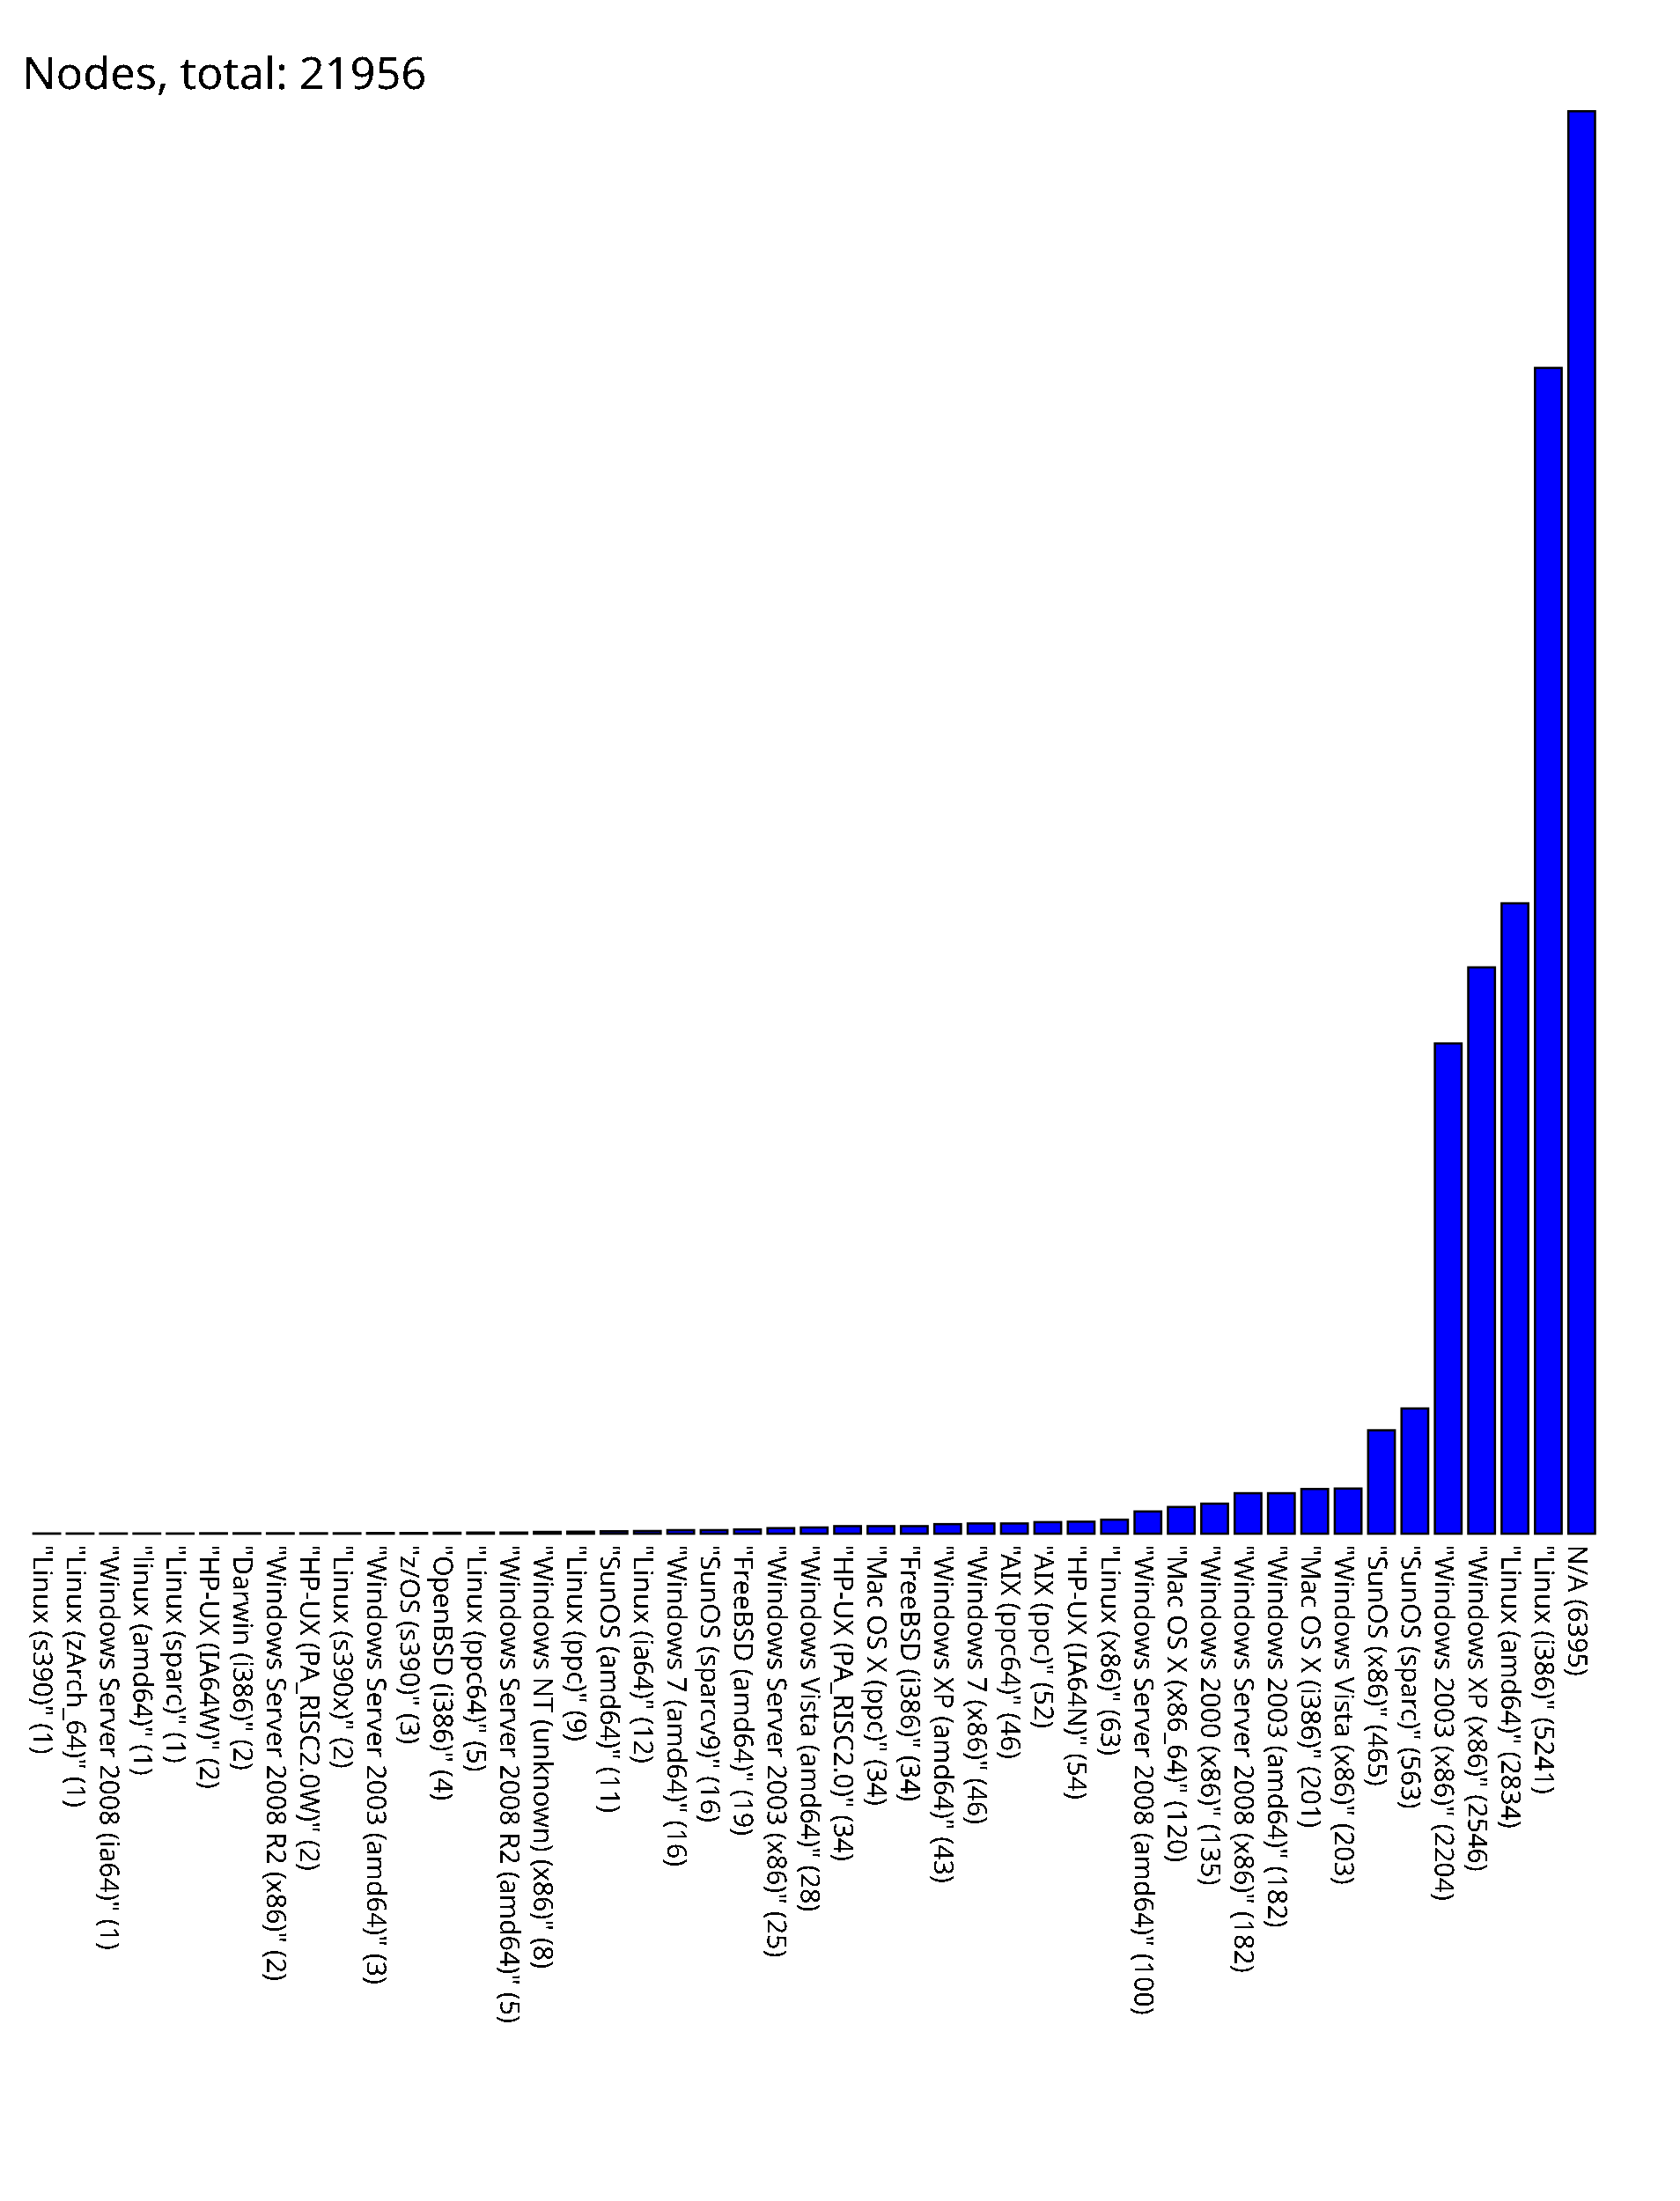
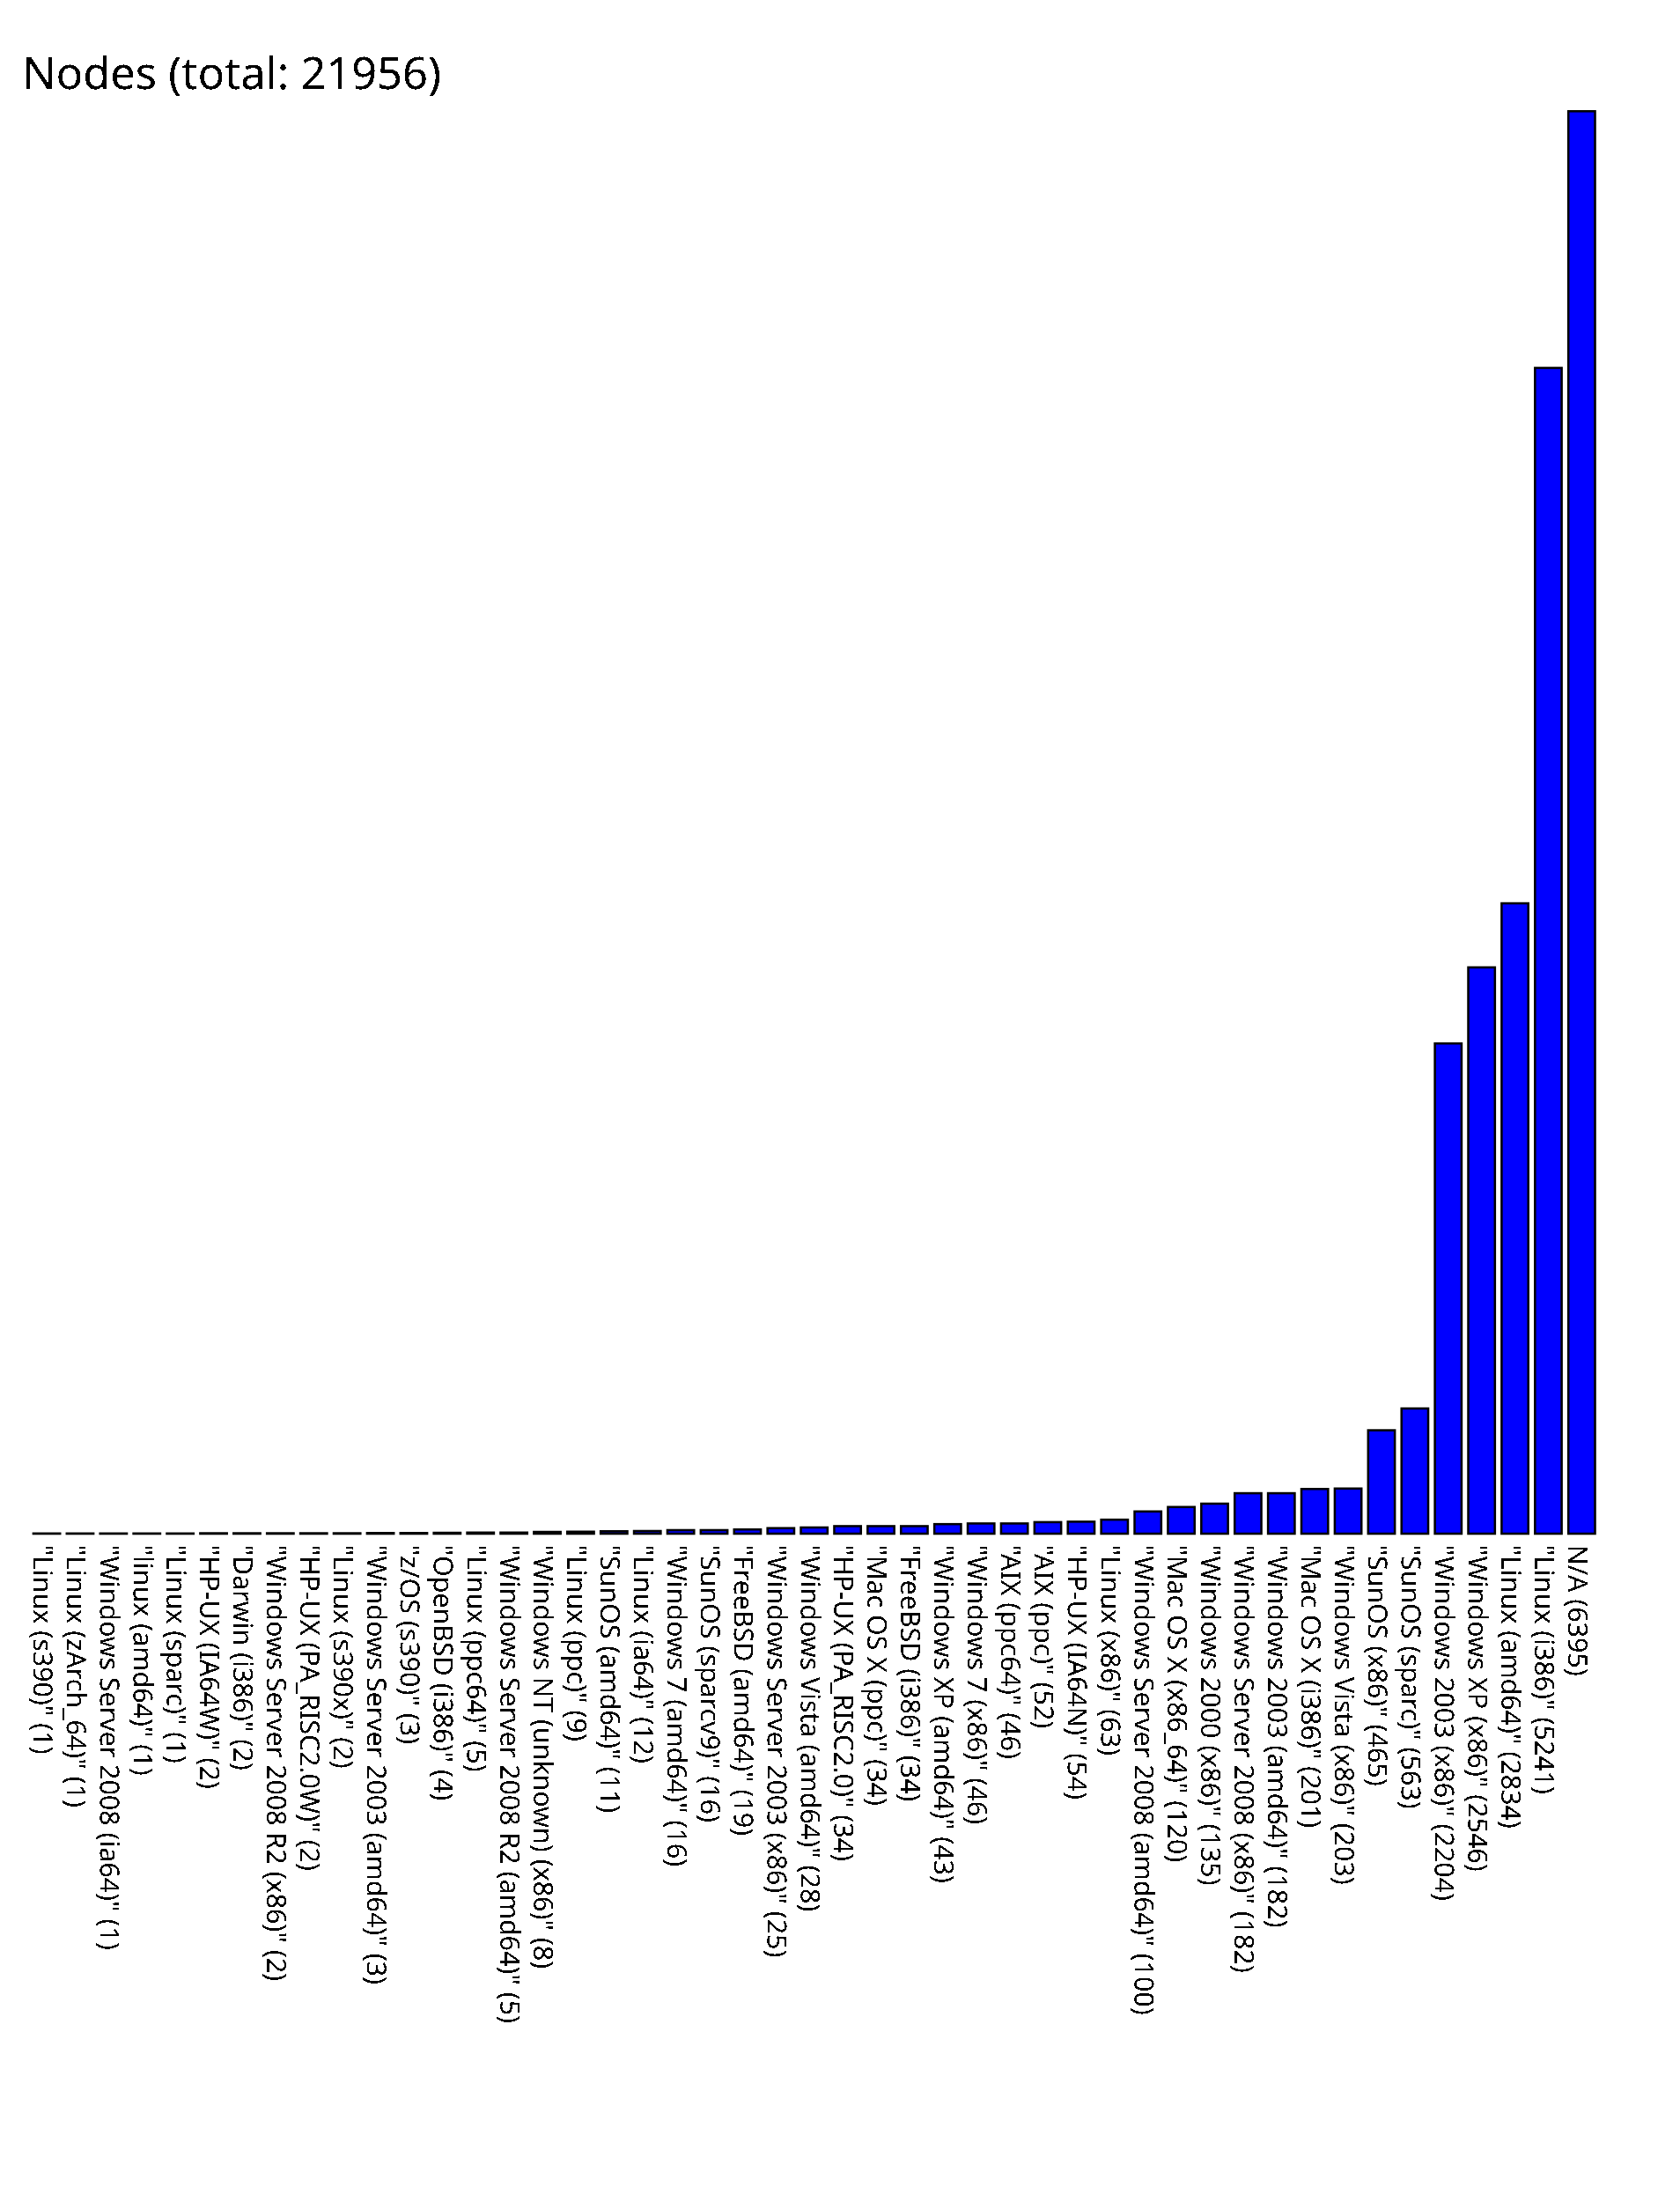
<svg xmlns="http://www.w3.org/2000/svg" version="1.1" preserveAspectRatio="none" viewBox="0 0 755 989.5">
  <rect fill="blue" height="0.1" stroke="black" width="12" x="15" y="689.4" />
  <text x="15" y="694.5" font-family="Tahoma" font-size="12" transform="rotate(90 15,694.5)" text-rendering="optimizeSpeed" fill="#000000;">"Linux (s390)" (1)</text>
  <rect fill="blue" height="0.1" stroke="black" width="12" x="30" y="689.4" />
  <text x="30" y="694.5" font-family="Tahoma" font-size="12" transform="rotate(90 30,694.5)" text-rendering="optimizeSpeed" fill="#000000;">"Linux (zArch_64)" (1)</text>
  <rect fill="blue" height="0.1" stroke="black" width="12" x="45" y="689.4" />
  <text x="45" y="694.5" font-family="Tahoma" font-size="12" transform="rotate(90 45,694.5)" text-rendering="optimizeSpeed" fill="#000000;">"Windows Server 2008 (ia64)" (1)</text>
  <rect fill="blue" height="0.1" stroke="black" width="12" x="60" y="689.4" />
  <text x="60" y="694.5" font-family="Tahoma" font-size="12" transform="rotate(90 60,694.5)" text-rendering="optimizeSpeed" fill="#000000;">"linux (amd64)" (1)</text>
  <rect fill="blue" height="0.1" stroke="black" width="12" x="75" y="689.4" />
  <text x="75" y="694.5" font-family="Tahoma" font-size="12" transform="rotate(90 75,694.5)" text-rendering="optimizeSpeed" fill="#000000;">"Linux (sparc)" (1)</text>
  <rect fill="blue" height="0.2" stroke="black" width="12" x="90" y="689.3" />
  <text x="90" y="694.5" font-family="Tahoma" font-size="12" transform="rotate(90 90,694.5)" text-rendering="optimizeSpeed" fill="#000000;">"HP-UX (IA64W)" (2)</text>
  <rect fill="blue" height="0.2" stroke="black" width="12" x="105" y="689.3" />
  <text x="105" y="694.5" font-family="Tahoma" font-size="12" transform="rotate(90 105,694.5)" text-rendering="optimizeSpeed" fill="#000000;">"Darwin (i386)" (2)</text>
  <rect fill="blue" height="0.2" stroke="black" width="12" x="120" y="689.3" />
  <text x="120" y="694.5" font-family="Tahoma" font-size="12" transform="rotate(90 120,694.5)" text-rendering="optimizeSpeed" fill="#000000;">"Windows Server 2008 R2 (x86)" (2)</text>
  <rect fill="blue" height="0.2" stroke="black" width="12" x="135" y="689.3" />
  <text x="135" y="694.5" font-family="Tahoma" font-size="12" transform="rotate(90 135,694.5)" text-rendering="optimizeSpeed" fill="#000000;">"HP-UX (PA_RISC2.0W)" (2)</text>
  <rect fill="blue" height="0.2" stroke="black" width="12" x="150" y="689.3" />
  <text x="150" y="694.5" font-family="Tahoma" font-size="12" transform="rotate(90 150,694.5)" text-rendering="optimizeSpeed" fill="#000000;">"Linux (s390x)" (2)</text>
  <rect fill="blue" height="0.3" stroke="black" width="12" x="165" y="689.2" />
  <text x="165" y="694.5" font-family="Tahoma" font-size="12" transform="rotate(90 165,694.5)" text-rendering="optimizeSpeed" fill="#000000;">"Windows Server 2003 (amd64)" (3)</text>
  <rect fill="blue" height="0.3" stroke="black" width="12" x="180" y="689.2" />
  <text x="180" y="694.5" font-family="Tahoma" font-size="12" transform="rotate(90 180,694.5)" text-rendering="optimizeSpeed" fill="#000000;">"z/OS (s390)" (3)</text>
  <rect fill="blue" height="0.4" stroke="black" width="12" x="195" y="689.1" />
  <text x="195" y="694.5" font-family="Tahoma" font-size="12" transform="rotate(90 195,694.5)" text-rendering="optimizeSpeed" fill="#000000;">"OpenBSD (i386)" (4)</text>
  <rect fill="blue" height="0.5" stroke="black" width="12" x="210" y="689.0" />
  <text x="210" y="694.5" font-family="Tahoma" font-size="12" transform="rotate(90 210,694.5)" text-rendering="optimizeSpeed" fill="#000000;">"Linux (ppc64)" (5)</text>
  <rect fill="blue" height="0.5" stroke="black" width="12" x="225" y="689.0" />
  <text x="225" y="694.5" font-family="Tahoma" font-size="12" transform="rotate(90 225,694.5)" text-rendering="optimizeSpeed" fill="#000000;">"Windows Server 2008 R2 (amd64)" (5)</text>
  <rect fill="blue" height="0.8" stroke="black" width="12" x="240" y="688.7" />
  <text x="240" y="694.5" font-family="Tahoma" font-size="12" transform="rotate(90 240,694.5)" text-rendering="optimizeSpeed" fill="#000000;">"Windows NT (unknown) (x86)" (8)</text>
  <rect fill="blue" height="0.9" stroke="black" width="12" x="255" y="688.6" />
  <text x="255" y="694.5" font-family="Tahoma" font-size="12" transform="rotate(90 255,694.5)" text-rendering="optimizeSpeed" fill="#000000;">"Linux (ppc)" (9)</text>
  <rect fill="blue" height="1.1" stroke="black" width="12" x="270" y="688.4" />
  <text x="270" y="694.5" font-family="Tahoma" font-size="12" transform="rotate(90 270,694.5)" text-rendering="optimizeSpeed" fill="#000000;">"SunOS (amd64)" (11)</text>
  <rect fill="blue" height="1.2" stroke="black" width="12" x="285" y="688.3" />
  <text x="285" y="694.5" font-family="Tahoma" font-size="12" transform="rotate(90 285,694.5)" text-rendering="optimizeSpeed" fill="#000000;">"Linux (ia64)" (12)</text>
  <rect fill="blue" height="1.6" stroke="black" width="12" x="300" y="687.9" />
  <text x="300" y="694.5" font-family="Tahoma" font-size="12" transform="rotate(90 300,694.5)" text-rendering="optimizeSpeed" fill="#000000;">"Windows 7 (amd64)" (16)</text>
  <rect fill="blue" height="1.6" stroke="black" width="12" x="315" y="687.9" />
  <text x="315" y="694.5" font-family="Tahoma" font-size="12" transform="rotate(90 315,694.5)" text-rendering="optimizeSpeed" fill="#000000;">"SunOS (sparcv9)" (16)</text>
  <rect fill="blue" height="1.9" stroke="black" width="12" x="330" y="687.6" />
  <text x="330" y="694.5" font-family="Tahoma" font-size="12" transform="rotate(90 330,694.5)" text-rendering="optimizeSpeed" fill="#000000;">"FreeBSD (amd64)" (19)</text>
  <rect fill="blue" height="2.5" stroke="black" width="12" x="345" y="687.0" />
  <text x="345" y="694.5" font-family="Tahoma" font-size="12" transform="rotate(90 345,694.5)" text-rendering="optimizeSpeed" fill="#000000;">"Windows Server 2003 (x86)" (25)</text>
  <rect fill="blue" height="2.8" stroke="black" width="12" x="360" y="686.7" />
  <text x="360" y="694.5" font-family="Tahoma" font-size="12" transform="rotate(90 360,694.5)" text-rendering="optimizeSpeed" fill="#000000;">"Windows Vista (amd64)" (28)</text>
  <rect fill="blue" height="3.4" stroke="black" width="12" x="375" y="686.1" />
  <text x="375" y="694.5" font-family="Tahoma" font-size="12" transform="rotate(90 375,694.5)" text-rendering="optimizeSpeed" fill="#000000;">"HP-UX (PA_RISC2.0)" (34)</text>
  <rect fill="blue" height="3.4" stroke="black" width="12" x="390" y="686.1" />
  <text x="390" y="694.5" font-family="Tahoma" font-size="12" transform="rotate(90 390,694.5)" text-rendering="optimizeSpeed" fill="#000000;">"Mac OS X (ppc)" (34)</text>
  <rect fill="blue" height="3.4" stroke="black" width="12" x="405" y="686.1" />
  <text x="405" y="694.5" font-family="Tahoma" font-size="12" transform="rotate(90 405,694.5)" text-rendering="optimizeSpeed" fill="#000000;">"FreeBSD (i386)" (34)</text>
  <rect fill="blue" height="4.3" stroke="black" width="12" x="420" y="685.2" />
  <text x="420" y="694.5" font-family="Tahoma" font-size="12" transform="rotate(90 420,694.5)" text-rendering="optimizeSpeed" fill="#000000;">"Windows XP (amd64)" (43)</text>
  <rect fill="blue" height="4.6" stroke="black" width="12" x="435" y="684.9" />
  <text x="435" y="694.5" font-family="Tahoma" font-size="12" transform="rotate(90 435,694.5)" text-rendering="optimizeSpeed" fill="#000000;">"Windows 7 (x86)" (46)</text>
  <rect fill="blue" height="4.6" stroke="black" width="12" x="450" y="684.9" />
  <text x="450" y="694.5" font-family="Tahoma" font-size="12" transform="rotate(90 450,694.5)" text-rendering="optimizeSpeed" fill="#000000;">"AIX (ppc64)" (46)</text>
  <rect fill="blue" height="5.2" stroke="black" width="12" x="465" y="684.3" />
  <text x="465" y="694.5" font-family="Tahoma" font-size="12" transform="rotate(90 465,694.5)" text-rendering="optimizeSpeed" fill="#000000;">"AIX (ppc)" (52)</text>
  <rect fill="blue" height="5.4" stroke="black" width="12" x="480" y="684.1" />
  <text x="480" y="694.5" font-family="Tahoma" font-size="12" transform="rotate(90 480,694.5)" text-rendering="optimizeSpeed" fill="#000000;">"HP-UX (IA64N)" (54)</text>
  <rect fill="blue" height="6.3" stroke="black" width="12" x="495" y="683.2" />
  <text x="495" y="694.5" font-family="Tahoma" font-size="12" transform="rotate(90 495,694.5)" text-rendering="optimizeSpeed" fill="#000000;">"Linux (x86)" (63)</text>
  <rect fill="blue" height="10" stroke="black" width="12" x="510" y="679.5" />
  <text x="510" y="694.5" font-family="Tahoma" font-size="12" transform="rotate(90 510,694.5)" text-rendering="optimizeSpeed" fill="#000000;">"Windows Server 2008 (amd64)" (100)</text>
  <rect fill="blue" height="12" stroke="black" width="12" x="525" y="677.5" />
  <text x="525" y="694.5" font-family="Tahoma" font-size="12" transform="rotate(90 525,694.5)" text-rendering="optimizeSpeed" fill="#000000;">"Mac OS X (x86_64)" (120)</text>
  <rect fill="blue" height="13.5" stroke="black" width="12" x="540" y="676.0" />
  <text x="540" y="694.5" font-family="Tahoma" font-size="12" transform="rotate(90 540,694.5)" text-rendering="optimizeSpeed" fill="#000000;">"Windows 2000 (x86)" (135)</text>
  <rect fill="blue" height="18.2" stroke="black" width="12" x="555" y="671.3" />
  <text x="555" y="694.5" font-family="Tahoma" font-size="12" transform="rotate(90 555,694.5)" text-rendering="optimizeSpeed" fill="#000000;">"Windows Server 2008 (x86)" (182)</text>
  <rect fill="blue" height="18.2" stroke="black" width="12" x="570" y="671.3" />
  <text x="570" y="694.5" font-family="Tahoma" font-size="12" transform="rotate(90 570,694.5)" text-rendering="optimizeSpeed" fill="#000000;">"Windows 2003 (amd64)" (182)</text>
  <rect fill="blue" height="20.1" stroke="black" width="12" x="585" y="669.4" />
  <text x="585" y="694.5" font-family="Tahoma" font-size="12" transform="rotate(90 585,694.5)" text-rendering="optimizeSpeed" fill="#000000;">"Mac OS X (i386)" (201)</text>
  <rect fill="blue" height="20.3" stroke="black" width="12" x="600" y="669.2" />
  <text x="600" y="694.5" font-family="Tahoma" font-size="12" transform="rotate(90 600,694.5)" text-rendering="optimizeSpeed" fill="#000000;">"Windows Vista (x86)" (203)</text>
  <rect fill="blue" height="46.5" stroke="black" width="12" x="615" y="643.0" />
  <text x="615" y="694.5" font-family="Tahoma" font-size="12" transform="rotate(90 615,694.5)" text-rendering="optimizeSpeed" fill="#000000;">"SunOS (x86)" (465)</text>
  <rect fill="blue" height="56.3" stroke="black" width="12" x="630" y="633.2" />
  <text x="630" y="694.5" font-family="Tahoma" font-size="12" transform="rotate(90 630,694.5)" text-rendering="optimizeSpeed" fill="#000000;">"SunOS (sparc)" (563)</text>
  <rect fill="blue" height="220.4" stroke="black" width="12" x="645" y="469.1" />
  <text x="645" y="694.5" font-family="Tahoma" font-size="12" transform="rotate(90 645,694.5)" text-rendering="optimizeSpeed" fill="#000000;">"Windows 2003 (x86)" (2204)</text>
  <rect fill="blue" height="254.6" stroke="black" width="12" x="660" y="434.9" />
  <text x="660" y="694.5" font-family="Tahoma" font-size="12" transform="rotate(90 660,694.5)" text-rendering="optimizeSpeed" fill="#000000;">"Windows XP (x86)" (2546)</text>
  <rect fill="blue" height="283.4" stroke="black" width="12" x="675" y="406.1" />
  <text x="675" y="694.5" font-family="Tahoma" font-size="12" transform="rotate(90 675,694.5)" text-rendering="optimizeSpeed" fill="#000000;">"Linux (amd64)" (2834)</text>
  <rect fill="blue" height="524.1" stroke="black" width="12" x="690" y="165.4" />
  <text x="690" y="694.5" font-family="Tahoma" font-size="12" transform="rotate(90 690,694.5)" text-rendering="optimizeSpeed" fill="#000000;">"Linux (i386)" (5241)</text>
  <rect fill="blue" height="639.5" stroke="black" width="12" x="705" y="50.0" />
  <text x="705" y="694.5" font-family="Tahoma" font-size="12" transform="rotate(90 705,694.5)" text-rendering="optimizeSpeed" fill="#000000;">N/A (6395)</text>
-   <text x="10" y="40" font-family="Tahoma" font-size="20" text-rendering="optimizeSpeed" fill="#000000;">Nodes, total: 21956</text>
+   <text x="10" y="40" font-family="Tahoma" font-size="20" text-rendering="optimizeSpeed" fill="#000000;">Nodes (total: 21956)</text>
</svg>
